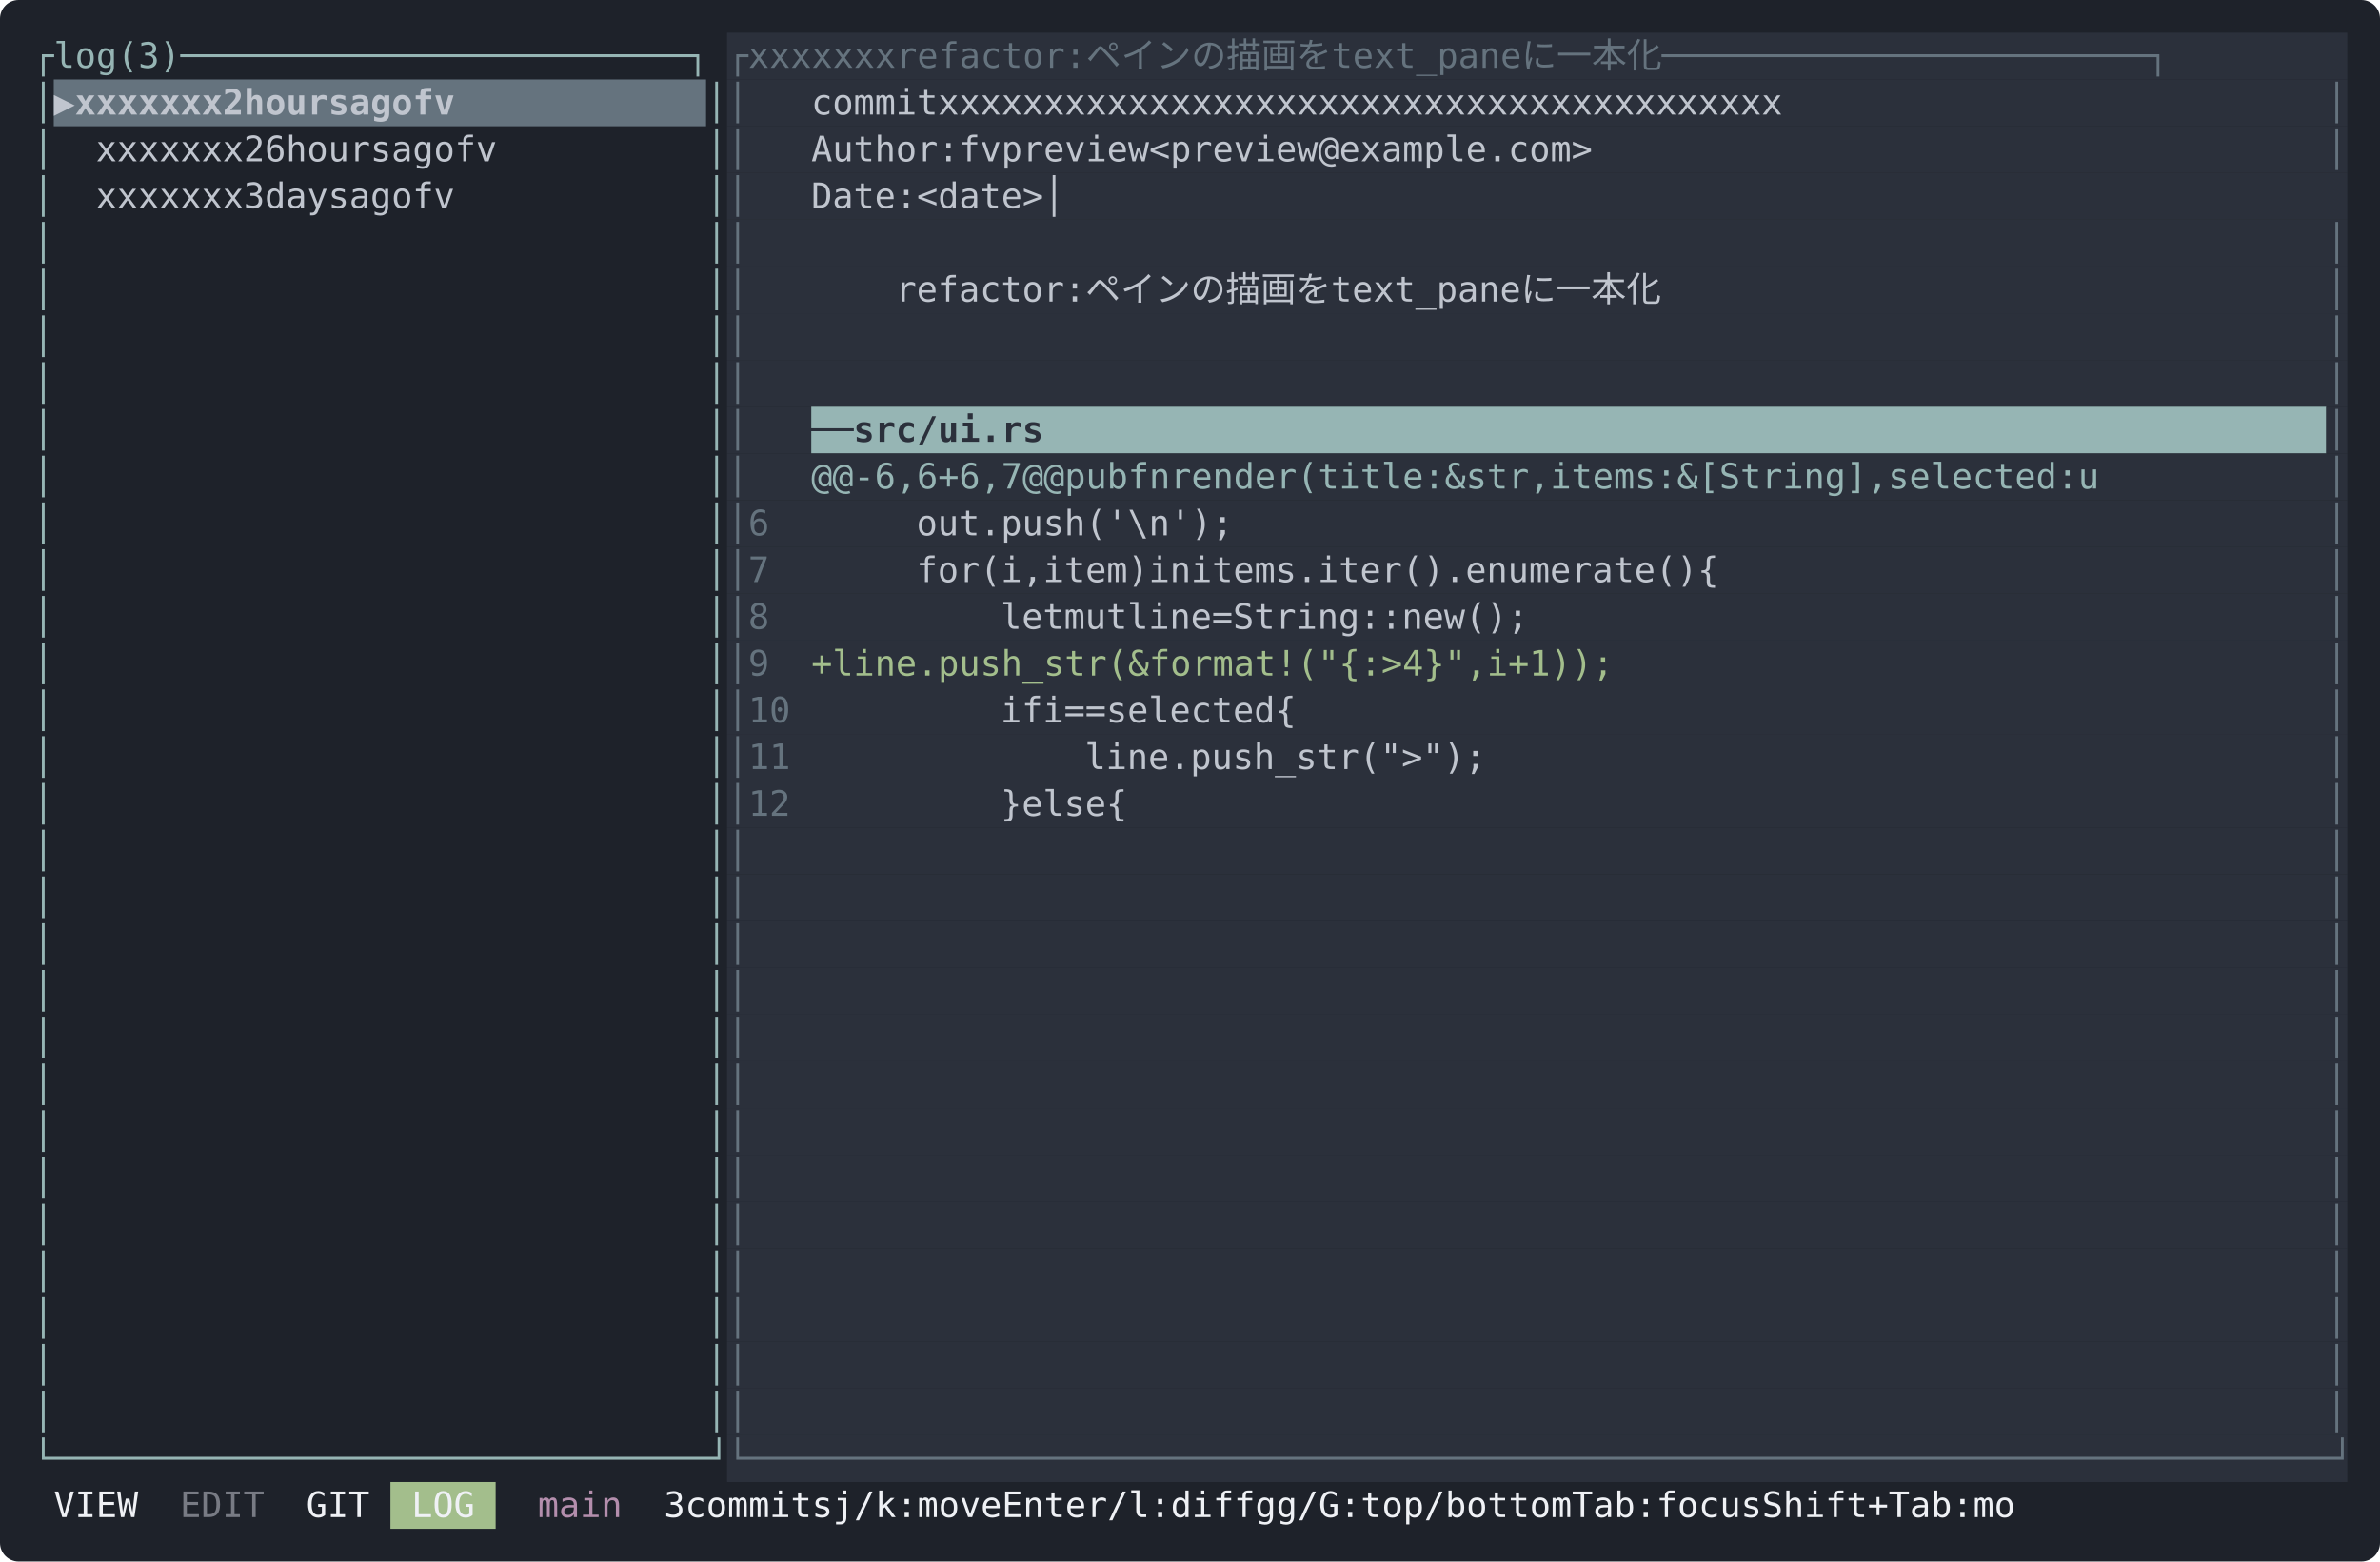
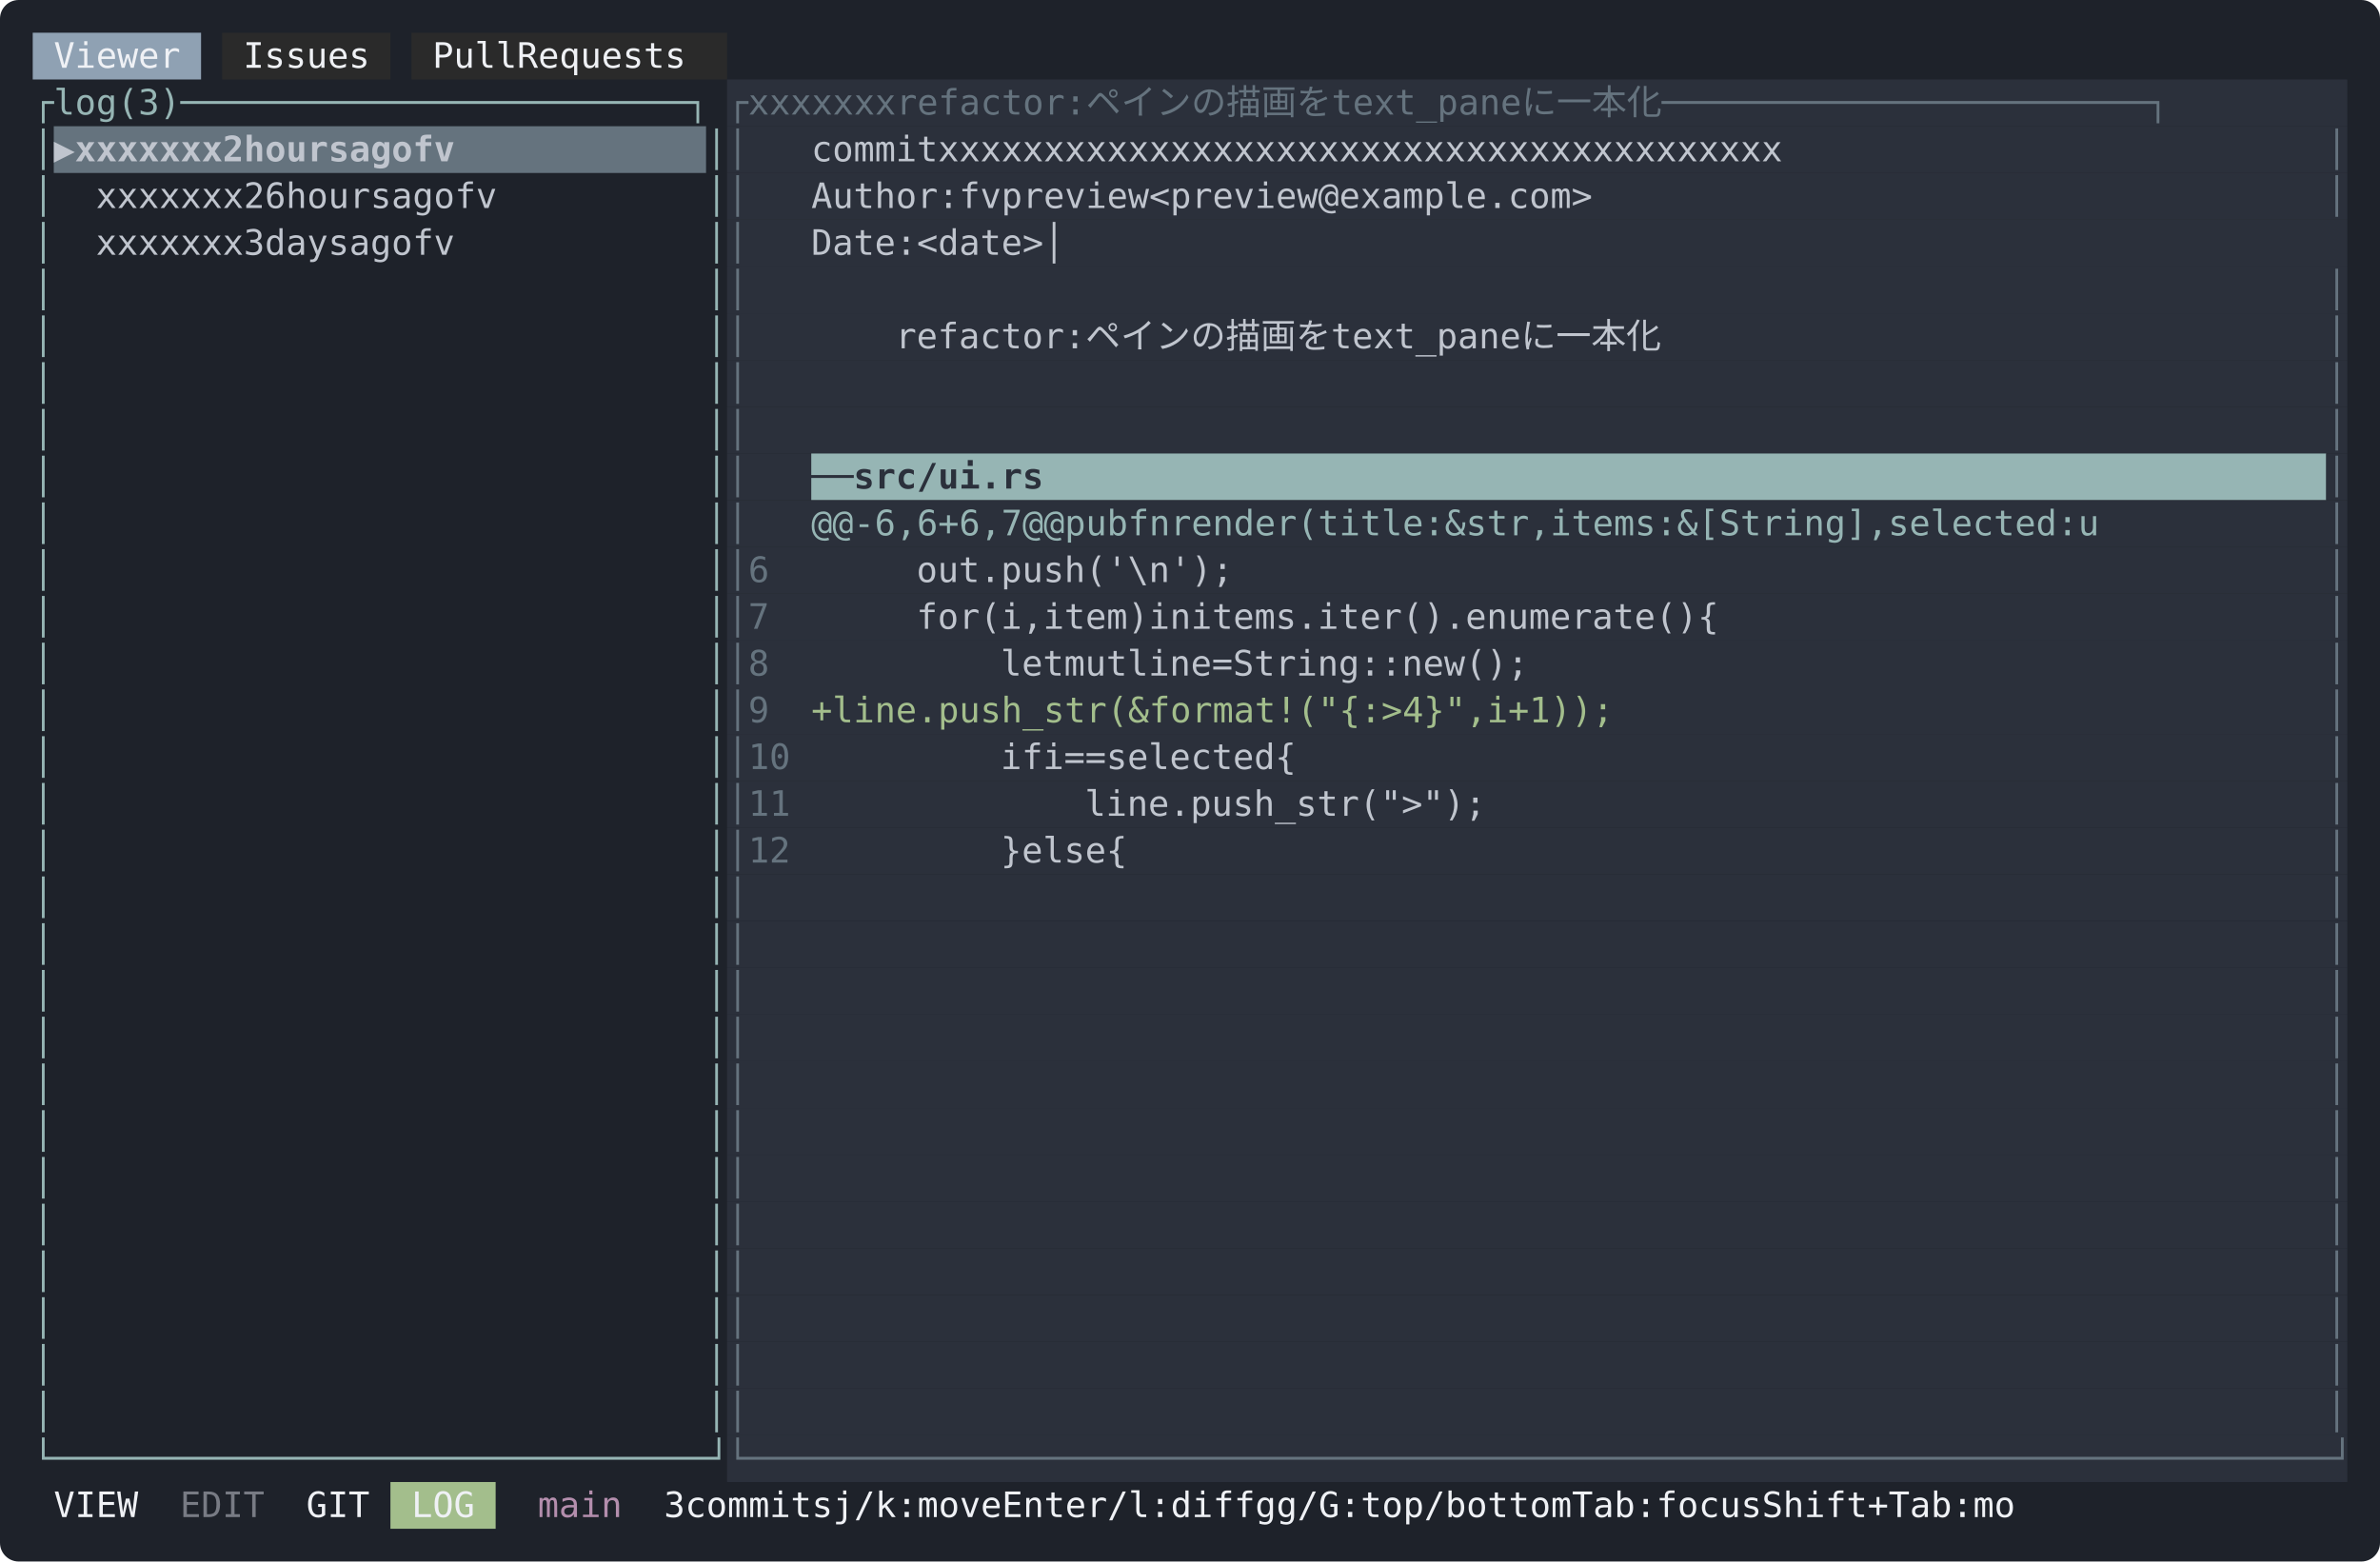
<svg xmlns="http://www.w3.org/2000/svg" width="1018" height="668" viewBox="0 0 1018 668" font-family="ui-monospace, SFMono-Regular, Menlo, Consolas, 'DejaVu Sans Mono', monospace" font-size="15">
  <rect width="1018" height="668" rx="8" fill="#1e222a" />
-   <rect x="311" y="14" width="693" height="20" fill="#2b303b" />
-   <text x="14 23 32 41 59 68 77 86 95 104 113 122 131 140 149 158 167 176 185 194 203 212 221 230 239 248 257 266 275 284 293 302" y="29" fill="#96b5b4">┌log(3)────────────────────────┐</text>
-   <text x="311 320 329 338 347 356 365 374 401 410 419 428 437 446 455 464 473 491 509 527 545 563 581 599 626 635 644 653 662 671 680 689 698 716 734 752 770 788 797 806 815 824 833 842 851 860 869 878 887 896 905 914 923 932 941 950 959 968 977 986 995" y="29" fill="#65737e">┌xxxxxxxrefactor:ペインの描画をtext_paneに一本化───────────────────────┐</text>
-   <rect x="23" y="34" width="279" height="20" fill="#65737e" />
+   <rect x="14" y="14" width="72" height="20" fill="#8fa1b3" />
+   <rect x="95" y="14" width="72" height="20" fill="#2a2a2a" />
+   <rect x="176" y="14" width="135" height="20" fill="#2a2a2a" />
+   <text x="23 32 41 50 59 68" y="29" fill="#eff1f5">Viewer</text>
+   <text x="104 113 122 131 140 149" y="29" fill="#eff1f5">Issues</text>
+   <text x="185 194 203 212 230 239 248 257 266 275 284 293" y="29" fill="#eff1f5">PullRequests</text>
  <rect x="311" y="34" width="693" height="20" fill="#2b303b" />
-   <text x="14" y="49" fill="#96b5b4">│</text>
-   <text x="23 41 50 59 68 77 86 95 122 140 149 158 167 176 194 203 212 275 284" y="49" fill="#c0c5ce" font-weight="bold">▶xxxxxxx2hoursagofv</text>
-   <text x="302" y="49" fill="#96b5b4">│</text>
-   <text x="311" y="49" fill="#65737e">│</text>
-   <text x="347 356 365 374 383 392 410 419 428 437 446 455 464 473 482 491 500 509 518 527 536 545 554 563 572 581 590 599 608 617 626 635 644 653 662 671 680 689 698 707 716 725 734 743 752 761" y="49" fill="#c0c5ce">commitxxxxxxxxxxxxxxxxxxxxxxxxxxxxxxxxxxxxxxxx</text>
-   <text x="995" y="49" fill="#65737e">│</text>
+   <text x="14 23 32 41 59 68 77 86 95 104 113 122 131 140 149 158 167 176 185 194 203 212 221 230 239 248 257 266 275 284 293 302" y="49" fill="#96b5b4">┌log(3)────────────────────────┐</text>
+   <text x="311 320 329 338 347 356 365 374 401 410 419 428 437 446 455 464 473 491 509 527 545 563 581 599 626 635 644 653 662 671 680 689 698 716 734 752 770 788 797 806 815 824 833 842 851 860 869 878 887 896 905 914 923 932 941 950 959 968 977 986 995" y="49" fill="#65737e">┌xxxxxxxrefactor:ペインの描画をtext_paneに一本化───────────────────────┐</text>
+   <rect x="23" y="54" width="279" height="20" fill="#65737e" />
  <rect x="311" y="54" width="693" height="20" fill="#2b303b" />
  <text x="14" y="69" fill="#96b5b4">│</text>
-   <text x="41 50 59 68 77 86 95 122 131 149 158 167 176 185 203 212 221 275 284" y="69" fill="#c0c5ce">xxxxxxx26hoursagofv</text>
+   <text x="23 41 50 59 68 77 86 95 122 140 149 158 167 176 194 203 212 275 284" y="69" fill="#c0c5ce" font-weight="bold">▶xxxxxxx2hoursagofv</text>
  <text x="302" y="69" fill="#96b5b4">│</text>
  <text x="311" y="69" fill="#65737e">│</text>
-   <text x="347 356 365 374 383 392 401 419 428 446 455 464 473 482 491 500 518 527 536 545 554 563 572 581 590 599 608 617 626 635 644 653 662 671 680 689 698" y="69" fill="#c0c5ce">Author:fvpreview&lt;preview@example.com&gt;</text>
+   <text x="347 356 365 374 383 392 410 419 428 437 446 455 464 473 482 491 500 509 518 527 536 545 554 563 572 581 590 599 608 617 626 635 644 653 662 671 680 689 698 707 716 725 734 743 752 761" y="69" fill="#c0c5ce">commitxxxxxxxxxxxxxxxxxxxxxxxxxxxxxxxxxxxxxxxx</text>
  <text x="995" y="69" fill="#65737e">│</text>
  <rect x="311" y="74" width="693" height="20" fill="#2b303b" />
  <text x="14" y="89" fill="#96b5b4">│</text>
-   <text x="41 50 59 68 77 86 95 122 140 149 158 167 185 194 203 275 284" y="89" fill="#c0c5ce">xxxxxxx3daysagofv</text>
+   <text x="41 50 59 68 77 86 95 122 131 149 158 167 176 185 203 212 221 275 284" y="89" fill="#c0c5ce">xxxxxxx26hoursagofv</text>
  <text x="302" y="89" fill="#96b5b4">│</text>
  <text x="311" y="89" fill="#65737e">│</text>
-   <text x="347 356 365 374 383 419 428 437 446 455 464 995" y="89" fill="#c0c5ce">Date:&lt;date&gt;│</text>
+   <text x="347 356 365 374 383 392 401 419 428 446 455 464 473 482 491 500 518 527 536 545 554 563 572 581 590 599 608 617 626 635 644 653 662 671 680 689 698" y="89" fill="#c0c5ce">Author:fvpreview&lt;preview@example.com&gt;</text>
+   <text x="995" y="89" fill="#65737e">│</text>
  <rect x="311" y="94" width="693" height="20" fill="#2b303b" />
  <text x="14" y="109" fill="#96b5b4">│</text>
+   <text x="41 50 59 68 77 86 95 122 140 149 158 167 185 194 203 275 284" y="109" fill="#c0c5ce">xxxxxxx3daysagofv</text>
  <text x="302" y="109" fill="#96b5b4">│</text>
  <text x="311" y="109" fill="#65737e">│</text>
-   <text x="995" y="109" fill="#65737e">│</text>
+   <text x="347 356 365 374 383 419 428 437 446 455 464 995" y="109" fill="#c0c5ce">Date:&lt;date&gt;│</text>
  <rect x="311" y="114" width="693" height="20" fill="#2b303b" />
  <text x="14" y="129" fill="#96b5b4">│</text>
  <text x="302" y="129" fill="#96b5b4">│</text>
  <text x="311" y="129" fill="#65737e">│</text>
-   <text x="383 392 401 410 419 428 437 446 455 473 491 509 527 545 563 581 608 617 626 635 644 653 662 671 680 698 716 734 752" y="129" fill="#c0c5ce">refactor:ペインの描画をtext_paneに一本化</text>
  <text x="995" y="129" fill="#65737e">│</text>
  <rect x="311" y="134" width="693" height="20" fill="#2b303b" />
  <text x="14" y="149" fill="#96b5b4">│</text>
  <text x="302" y="149" fill="#96b5b4">│</text>
  <text x="311" y="149" fill="#65737e">│</text>
+   <text x="383 392 401 410 419 428 437 446 455 473 491 509 527 545 563 581 608 617 626 635 644 653 662 671 680 698 716 734 752" y="149" fill="#c0c5ce">refactor:ペインの描画をtext_paneに一本化</text>
  <text x="995" y="149" fill="#65737e">│</text>
  <rect x="311" y="154" width="693" height="20" fill="#2b303b" />
  <text x="14" y="169" fill="#96b5b4">│</text>
  <text x="302" y="169" fill="#96b5b4">│</text>
  <text x="311" y="169" fill="#65737e">│</text>
  <text x="995" y="169" fill="#65737e">│</text>
-   <rect x="311" y="174" width="36" height="20" fill="#2b303b" />
-   <rect x="347" y="174" width="648" height="20" fill="#96b5b4" />
-   <rect x="995" y="174" width="9" height="20" fill="#2b303b" />
+   <rect x="311" y="174" width="693" height="20" fill="#2b303b" />
  <text x="14" y="189" fill="#96b5b4">│</text>
  <text x="302" y="189" fill="#96b5b4">│</text>
  <text x="311" y="189" fill="#65737e">│</text>
-   <text x="347 356 374 383 392 401 410 419 428 437 446" y="189" fill="#2b303b" font-weight="bold">──src/ui.rs</text>
  <text x="995" y="189" fill="#65737e">│</text>
-   <rect x="311" y="194" width="693" height="20" fill="#2b303b" />
+   <rect x="311" y="194" width="36" height="20" fill="#2b303b" />
+   <rect x="347" y="194" width="648" height="20" fill="#96b5b4" />
+   <rect x="995" y="194" width="9" height="20" fill="#2b303b" />
  <text x="14" y="209" fill="#96b5b4">│</text>
  <text x="302" y="209" fill="#96b5b4">│</text>
  <text x="311" y="209" fill="#65737e">│</text>
-   <text x="347 356 374 383 392 401 419 428 437 446 464 473 491 500 509 527 536 554 563 572 581 590 599 608 617 626 635 644 653 662 680 689 698 707 716 734 743 752 761 770 779 797 806 815 824 833 842 851 860 869 878 896 905 914 923 932 941 950 959 968 986" y="209" fill="#96b5b4">@@-6,6+6,7@@pubfnrender(title:&amp;str,items:&amp;[String],selected:u</text>
+   <text x="347 356 374 383 392 401 410 419 428 437 446" y="209" fill="#2b303b" font-weight="bold">──src/ui.rs</text>
  <text x="995" y="209" fill="#65737e">│</text>
  <rect x="311" y="214" width="693" height="20" fill="#2b303b" />
  <text x="14" y="229" fill="#96b5b4">│</text>
  <text x="302" y="229" fill="#96b5b4">│</text>
-   <text x="311 329" y="229" fill="#65737e">│6</text>
-   <text x="392 401 410 419 428 437 446 455 464 473 482 491 500 509 518" y="229" fill="#c0c5ce">out.push('\n');</text>
+   <text x="311" y="229" fill="#65737e">│</text>
+   <text x="347 356 374 383 392 401 419 428 437 446 464 473 491 500 509 527 536 554 563 572 581 590 599 608 617 626 635 644 653 662 680 689 698 707 716 734 743 752 761 770 779 797 806 815 824 833 842 851 860 869 878 896 905 914 923 932 941 950 959 968 986" y="229" fill="#96b5b4">@@-6,6+6,7@@pubfnrender(title:&amp;str,items:&amp;[String],selected:u</text>
  <text x="995" y="229" fill="#65737e">│</text>
  <rect x="311" y="234" width="693" height="20" fill="#2b303b" />
  <text x="14" y="249" fill="#96b5b4">│</text>
  <text x="302" y="249" fill="#96b5b4">│</text>
-   <text x="311 329" y="249" fill="#65737e">│7</text>
-   <text x="392 401 410 428 437 446 464 473 482 491 500 518 527 545 554 563 572 581 590 599 608 617 626 635 644 653 662 671 680 689 698 707 716 725 734 743 752 770" y="249" fill="#c0c5ce">for(i,item)initems.iter().enumerate(){</text>
+   <text x="311 329" y="249" fill="#65737e">│6</text>
+   <text x="392 401 410 419 428 437 446 455 464 473 482 491 500 509 518" y="249" fill="#c0c5ce">out.push('\n');</text>
  <text x="995" y="249" fill="#65737e">│</text>
  <rect x="311" y="254" width="693" height="20" fill="#2b303b" />
  <text x="14" y="269" fill="#96b5b4">│</text>
  <text x="302" y="269" fill="#96b5b4">│</text>
-   <text x="311 329" y="269" fill="#65737e">│8</text>
-   <text x="428 437 446 464 473 482 500 509 518 527 545 563 572 581 590 599 608 617 626 635 644 653 662 671 680" y="269" fill="#c0c5ce">letmutline=String::new();</text>
+   <text x="311 329" y="269" fill="#65737e">│7</text>
+   <text x="392 401 410 428 437 446 464 473 482 491 500 518 527 545 554 563 572 581 590 599 608 617 626 635 644 653 662 671 680 689 698 707 716 725 734 743 752 770" y="269" fill="#c0c5ce">for(i,item)initems.iter().enumerate(){</text>
  <text x="995" y="269" fill="#65737e">│</text>
  <rect x="311" y="274" width="693" height="20" fill="#2b303b" />
  <text x="14" y="289" fill="#96b5b4">│</text>
  <text x="302" y="289" fill="#96b5b4">│</text>
-   <text x="311 329" y="289" fill="#65737e">│9</text>
-   <text x="347 428 437 446 455 464 473 482 491 500 509 518 527 536 545 554 563 572 581 590 599 608 617 626 635 644 653 662 671 680 698 707 725 743 761 770 779 788" y="289" fill="#a3be8c">+line.push_str(&amp;format!("{:&gt;4}",i+1));</text>
+   <text x="311 329" y="289" fill="#65737e">│8</text>
+   <text x="428 437 446 464 473 482 500 509 518 527 545 563 572 581 590 599 608 617 626 635 644 653 662 671 680" y="289" fill="#c0c5ce">letmutline=String::new();</text>
  <text x="995" y="289" fill="#65737e">│</text>
  <rect x="311" y="294" width="693" height="20" fill="#2b303b" />
  <text x="14" y="309" fill="#96b5b4">│</text>
  <text x="302" y="309" fill="#96b5b4">│</text>
-   <text x="311 320 329" y="309" fill="#65737e">│10</text>
-   <text x="428 437 455 473 482 500 509 518 527 536 545 554 563 581" y="309" fill="#c0c5ce">ifi==selected{</text>
+   <text x="311 329" y="309" fill="#65737e">│9</text>
+   <text x="347 428 437 446 455 464 473 482 491 500 509 518 527 536 545 554 563 572 581 590 599 608 617 626 635 644 653 662 671 680 698 707 725 743 761 770 779 788" y="309" fill="#a3be8c">+line.push_str(&amp;format!("{:&gt;4}",i+1));</text>
  <text x="995" y="309" fill="#65737e">│</text>
  <rect x="311" y="314" width="693" height="20" fill="#2b303b" />
  <text x="14" y="329" fill="#96b5b4">│</text>
  <text x="302" y="329" fill="#96b5b4">│</text>
-   <text x="311 320 329" y="329" fill="#65737e">│11</text>
-   <text x="464 473 482 491 500 509 518 527 536 545 554 563 572 581 590 599 617 626 635" y="329" fill="#c0c5ce">line.push_str("&gt;");</text>
+   <text x="311 320 329" y="329" fill="#65737e">│10</text>
+   <text x="428 437 455 473 482 500 509 518 527 536 545 554 563 581" y="329" fill="#c0c5ce">ifi==selected{</text>
  <text x="995" y="329" fill="#65737e">│</text>
  <rect x="311" y="334" width="693" height="20" fill="#2b303b" />
  <text x="14" y="349" fill="#96b5b4">│</text>
  <text x="302" y="349" fill="#96b5b4">│</text>
-   <text x="311 320 329" y="349" fill="#65737e">│12</text>
-   <text x="428 446 455 464 473 491" y="349" fill="#c0c5ce">}else{</text>
+   <text x="311 320 329" y="349" fill="#65737e">│11</text>
+   <text x="464 473 482 491 500 509 518 527 536 545 554 563 572 581 590 599 617 626 635" y="349" fill="#c0c5ce">line.push_str("&gt;");</text>
  <text x="995" y="349" fill="#65737e">│</text>
  <rect x="311" y="354" width="693" height="20" fill="#2b303b" />
  <text x="14" y="369" fill="#96b5b4">│</text>
  <text x="302" y="369" fill="#96b5b4">│</text>
-   <text x="311" y="369" fill="#65737e">│</text>
+   <text x="311 320 329" y="369" fill="#65737e">│12</text>
+   <text x="428 446 455 464 473 491" y="369" fill="#c0c5ce">}else{</text>
  <text x="995" y="369" fill="#65737e">│</text>
  <rect x="311" y="374" width="693" height="20" fill="#2b303b" />
  <text x="14" y="389" fill="#96b5b4">│</text>
  <text x="302" y="389" fill="#96b5b4">│</text>
  <text x="311" y="389" fill="#65737e">│</text>
  <text x="995" y="389" fill="#65737e">│</text>
  <rect x="311" y="394" width="693" height="20" fill="#2b303b" />
  <text x="14" y="409" fill="#96b5b4">│</text>
  <text x="302" y="409" fill="#96b5b4">│</text>
  <text x="311" y="409" fill="#65737e">│</text>
  <text x="995" y="409" fill="#65737e">│</text>
  <rect x="311" y="414" width="693" height="20" fill="#2b303b" />
  <text x="14" y="429" fill="#96b5b4">│</text>
  <text x="302" y="429" fill="#96b5b4">│</text>
  <text x="311" y="429" fill="#65737e">│</text>
  <text x="995" y="429" fill="#65737e">│</text>
  <rect x="311" y="434" width="693" height="20" fill="#2b303b" />
  <text x="14" y="449" fill="#96b5b4">│</text>
  <text x="302" y="449" fill="#96b5b4">│</text>
  <text x="311" y="449" fill="#65737e">│</text>
  <text x="995" y="449" fill="#65737e">│</text>
  <rect x="311" y="454" width="693" height="20" fill="#2b303b" />
  <text x="14" y="469" fill="#96b5b4">│</text>
  <text x="302" y="469" fill="#96b5b4">│</text>
  <text x="311" y="469" fill="#65737e">│</text>
  <text x="995" y="469" fill="#65737e">│</text>
  <rect x="311" y="474" width="693" height="20" fill="#2b303b" />
  <text x="14" y="489" fill="#96b5b4">│</text>
  <text x="302" y="489" fill="#96b5b4">│</text>
  <text x="311" y="489" fill="#65737e">│</text>
  <text x="995" y="489" fill="#65737e">│</text>
  <rect x="311" y="494" width="693" height="20" fill="#2b303b" />
  <text x="14" y="509" fill="#96b5b4">│</text>
  <text x="302" y="509" fill="#96b5b4">│</text>
  <text x="311" y="509" fill="#65737e">│</text>
  <text x="995" y="509" fill="#65737e">│</text>
  <rect x="311" y="514" width="693" height="20" fill="#2b303b" />
  <text x="14" y="529" fill="#96b5b4">│</text>
  <text x="302" y="529" fill="#96b5b4">│</text>
  <text x="311" y="529" fill="#65737e">│</text>
  <text x="995" y="529" fill="#65737e">│</text>
  <rect x="311" y="534" width="693" height="20" fill="#2b303b" />
  <text x="14" y="549" fill="#96b5b4">│</text>
  <text x="302" y="549" fill="#96b5b4">│</text>
  <text x="311" y="549" fill="#65737e">│</text>
  <text x="995" y="549" fill="#65737e">│</text>
  <rect x="311" y="554" width="693" height="20" fill="#2b303b" />
  <text x="14" y="569" fill="#96b5b4">│</text>
  <text x="302" y="569" fill="#96b5b4">│</text>
  <text x="311" y="569" fill="#65737e">│</text>
  <text x="995" y="569" fill="#65737e">│</text>
  <rect x="311" y="574" width="693" height="20" fill="#2b303b" />
  <text x="14" y="589" fill="#96b5b4">│</text>
  <text x="302" y="589" fill="#96b5b4">│</text>
  <text x="311" y="589" fill="#65737e">│</text>
  <text x="995" y="589" fill="#65737e">│</text>
  <rect x="311" y="594" width="693" height="20" fill="#2b303b" />
  <text x="14" y="609" fill="#96b5b4">│</text>
  <text x="302" y="609" fill="#96b5b4">│</text>
  <text x="311" y="609" fill="#65737e">│</text>
  <text x="995" y="609" fill="#65737e">│</text>
  <rect x="311" y="614" width="693" height="20" fill="#2b303b" />
  <text x="14 23 32 41 50 59 68 77 86 95 104 113 122 131 140 149 158 167 176 185 194 203 212 221 230 239 248 257 266 275 284 293 302" y="629" fill="#96b5b4">└───────────────────────────────┘</text>
  <text x="311 320 329 338 347 356 365 374 383 392 401 410 419 428 437 446 455 464 473 482 491 500 509 518 527 536 545 554 563 572 581 590 599 608 617 626 635 644 653 662 671 680 689 698 707 716 725 734 743 752 761 770 779 788 797 806 815 824 833 842 851 860 869 878 887 896 905 914 923 932 941 950 959 968 977 986 995" y="629" fill="#65737e">└───────────────────────────────────────────────────────────────────────────┘</text>
  <rect x="167" y="634" width="45" height="20" fill="#a3be8c" />
  <text x="23 32 41 50" y="649" fill="#eff1f5">VIEW</text>
  <text x="77 86 95 104" y="649" fill="#c0c5ce" fill-opacity="0.55">EDIT</text>
  <text x="131 140 149" y="649" fill="#eff1f5">GIT</text>
  <text x="176 185 194" y="649" fill="#eff1f5">LOG</text>
  <text x="230 239 248 257" y="649" fill="#b48ead">main</text>
  <text x="284 302 311 320 329 338 347 356 383 392 401 410 428 437 446 455 482 491 500 509 518 527 536 545 563 572 581 590 617 626 635 644 653 671 680 689 698 707 716 725 734 743 752 779 788 797 806 824 833 842 851 860 887 896 905 914 923 932 941 950 959 968 986 995" y="649" fill="#eff1f5">3commitsj/k:moveEnter/l:diffgg/G:top/bottomTab:focusShift+Tab:mo</text>
</svg>
